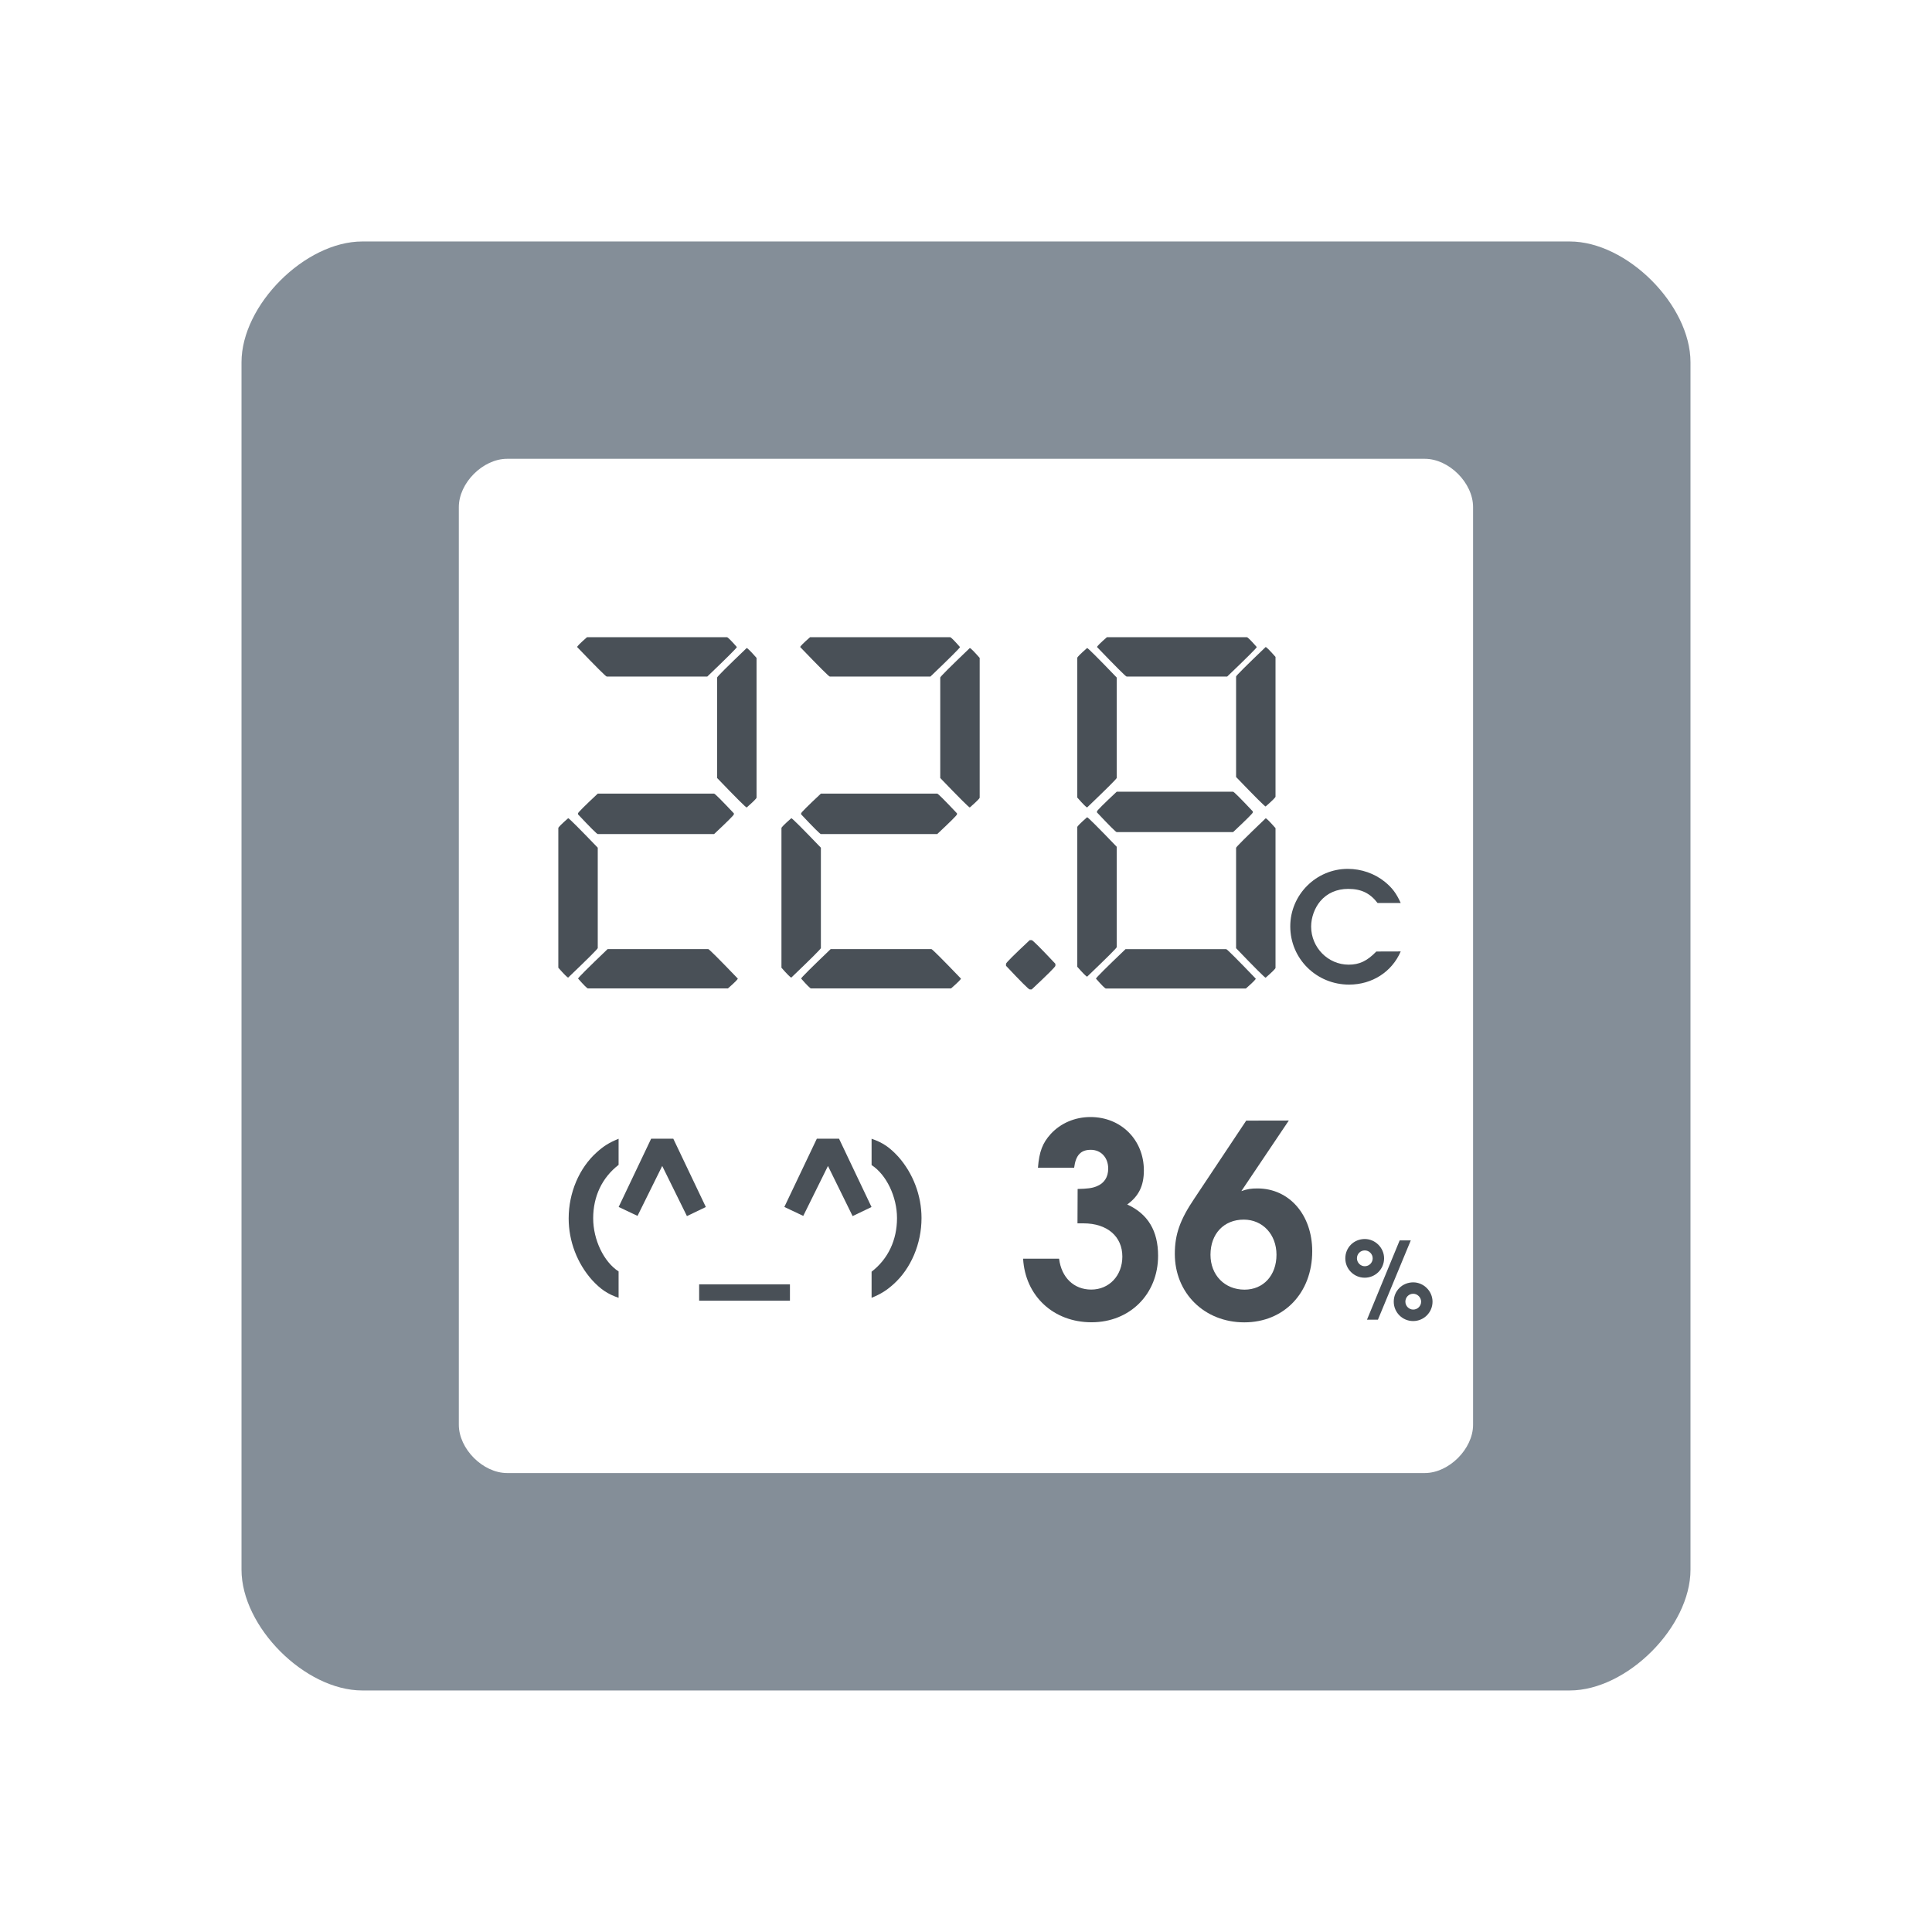
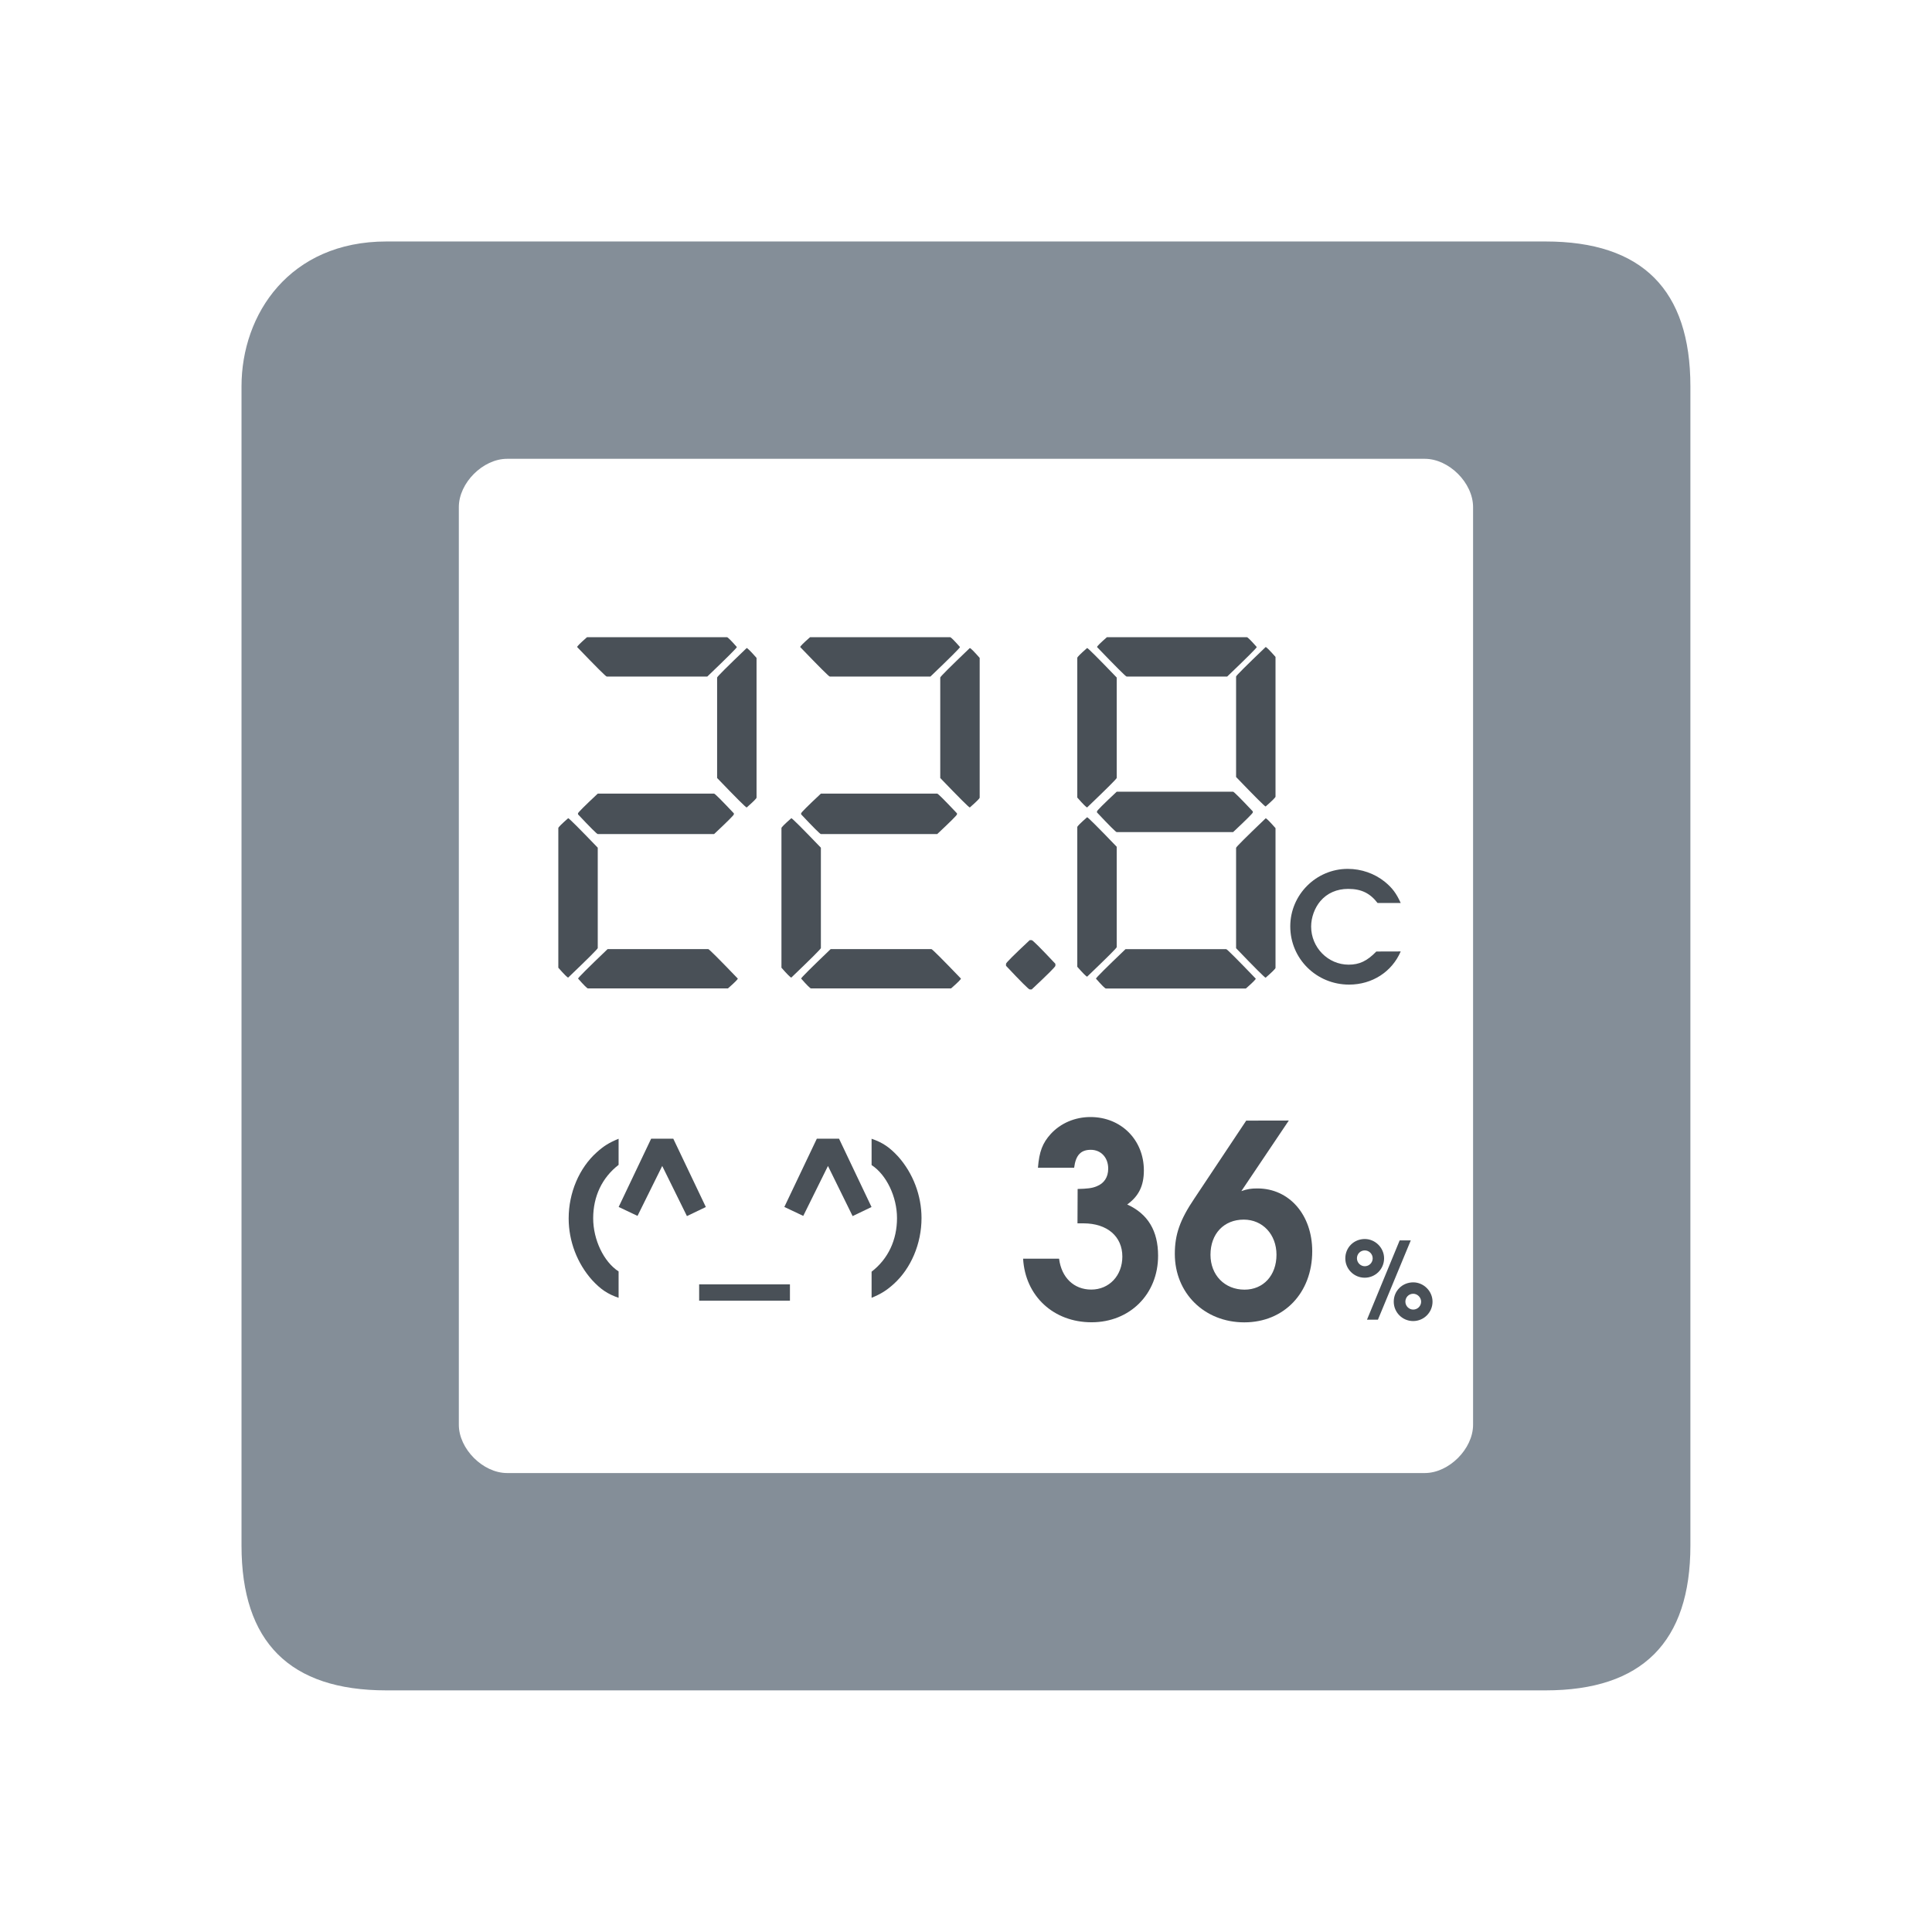
<svg xmlns="http://www.w3.org/2000/svg" width="80" height="80" viewBox="0 0 21.167 21.167" version="1.1" id="svg8">
  <defs id="defs2">
    </defs>
  <g id="layer1" transform="translate(0,-275.8333)" style="display:inline">
-     <path style="opacity:1;fill:#848e98;fill-opacity:1;fill-rule:evenodd;stroke:none;stroke-width:1.112;stroke-miterlimit:4;stroke-dasharray:none;stroke-opacity:1" d="m 3.969,278.479 c -0.627,0 -1.323,0.696 -1.323,1.323 v 13.229 c 0,0.627 0.696,1.323 1.323,1.323 h 13.229 c 0.627,0 1.323,-0.696 1.323,-1.323 v -13.229 c 0,-0.627 -0.696,-1.323 -1.323,-1.323 z m 1.587,2.381 h 10.054 c 0.265,0 0.529,0.264 0.529,0.529 v 10.054 c 0,0.265 -0.265,0.529 -0.529,0.529 H 5.556 c -0.265,0 -0.529,-0.265 -0.529,-0.529 v -10.054 c 0,-0.265 0.264,-0.529 0.529,-0.529 z" id="rect866" />
+     <path style="opacity:1;fill:#848e98;fill-opacity:1;fill-rule:evenodd;stroke:none;stroke-width:1.112;stroke-miterlimit:4;stroke-dasharray:none;stroke-opacity:1" d="m 4.233,278.479 c -1.058,0 -1.587,0.794 -1.587,1.587 l 0,12.7 c 0,1.058 0.529,1.587 1.587,1.587 H 16.933 c 1.058,0 1.587,-0.529 1.587,-1.587 v -12.7 c 0,-1.058 -0.529,-1.587 -1.587,-1.587 z M 5.556,280.86 h 10.054 c 0.265,0 0.529,0.264 0.529,0.529 v 10.054 c 0,0.265 -0.265,0.529 -0.529,0.529 H 5.556 c -0.265,0 -0.529,-0.265 -0.529,-0.529 v -10.054 c 0,-0.265 0.264,-0.529 0.529,-0.529 z" id="rect866" />
  </g>
  <g id="layer2" style="display:none">
    <text xml:space="preserve" style="font-style:normal;font-weight:normal;font-size:10.708px;line-height:1.25;font-family:sans-serif;letter-spacing:0px;word-spacing:0px;display:inline;fill:#495057;fill-opacity:1;stroke:none;stroke-width:0.363" x="4.858" y="10.399" id="text4547-7" transform="scale(1.001116,0.9988851)">
      <tspan id="tspan4545-5" x="4.858" y="10.399" style="font-style:normal;font-variant:normal;font-weight:bold;font-stretch:normal;font-size:7.056px;font-family:'Open 24 Display St';-inkscape-font-specification:'Open 24 Display St Bold';fill:#495057;fill-opacity:1;stroke:none;stroke-width:0.363;stroke-opacity:1">22.8 </tspan>
    </text>
    <text xml:space="preserve" style="font-style:normal;font-weight:normal;font-size:8.851px;line-height:1.25;font-family:sans-serif;letter-spacing:0px;word-spacing:0px;display:inline;fill:#495057;fill-opacity:1;stroke:none;stroke-width:0.265" x="11.275" y="15.856" id="text4557-3">
      <tspan id="tspan4555-5" x="11.275" y="15.856" style="font-style:normal;font-variant:normal;font-weight:600;font-stretch:normal;font-size:3.528px;font-family:'URW Gothic';-inkscape-font-specification:'URW Gothic Semi-Bold';fill:#495057;fill-opacity:1;stroke-width:0.265">36</tspan>
    </text>
    <text xml:space="preserve" style="font-style:normal;font-weight:normal;font-size:8.851px;line-height:1.25;font-family:sans-serif;letter-spacing:0px;word-spacing:0px;display:inline;fill:#495057;fill-opacity:1;stroke:none;stroke-width:0.265" x="4.722" y="15.379" id="text4557-3-1">
      <tspan id="tspan4555-5-0" x="4.722" y="15.379" style="font-style:normal;font-variant:normal;font-weight:600;font-stretch:normal;font-size:2.822px;line-height:1;font-family:'URW Gothic';-inkscape-font-specification:'URW Gothic Semi-Bold';letter-spacing:-0.265px;fill:#495057;fill-opacity:1;stroke-width:0.265">(^_^)</tspan>
    </text>
    <text xml:space="preserve" style="font-style:normal;font-weight:normal;font-size:10.583px;line-height:1.25;font-family:sans-serif;letter-spacing:0px;word-spacing:0px;fill:#000000;fill-opacity:1;stroke:none;stroke-width:0.265" x="3.704" y="2.646" id="text825">
      <tspan id="tspan823" x="3.704" y="2.646" style="stroke-width:0.265"> </tspan>
    </text>
    <text xml:space="preserve" style="font-style:normal;font-weight:normal;font-size:10.583px;line-height:1.25;font-family:sans-serif;letter-spacing:0px;word-spacing:0px;fill:#000000;fill-opacity:1;stroke:none;stroke-width:0.265" x="15.039" y="10.307" id="text830">
      <tspan id="tspan828" x="15.039" y="10.307" style="font-style:normal;font-variant:normal;font-weight:600;font-stretch:normal;font-size:2.117px;font-family:'URW Gothic';-inkscape-font-specification:'URW Gothic Semi-Bold';fill:#495057;fill-opacity:1;stroke-width:0.265">C</tspan>
    </text>
    <text xml:space="preserve" style="font-style:normal;font-weight:normal;font-size:10.583px;line-height:1.25;font-family:sans-serif;letter-spacing:0px;word-spacing:0px;fill:#495057;fill-opacity:1;stroke:none;stroke-width:0.265" x="15.536" y="15.867" id="text834">
      <tspan id="tspan832" x="15.536" y="15.867" style="font-style:normal;font-variant:normal;font-weight:600;font-stretch:normal;font-size:1.411px;font-family:'URW Gothic';-inkscape-font-specification:'URW Gothic Semi-Bold';fill:#495057;fill-opacity:1;stroke-width:0.265">%</tspan>
    </text>
  </g>
  <g style="display:inline" id="g860">
    <g aria-label="22.8 " transform="matrix(0.7840327,0,0,0.7822855,2.308135,2.694184)" style="font-style:normal;font-weight:normal;font-size:10.708px;line-height:1.25;font-family:sans-serif;letter-spacing:0px;word-spacing:0px;display:inline;fill:#495057;fill-opacity:1;stroke:none;stroke-width:0.363" id="text838">
      <path d="m 5.258,5.48 h 1.957 q 0.017,0 0.138,0.138 0,0.017 -0.413,0.413 h -1.406 q -0.017,0 -0.413,-0.413 0,-0.017 0.138,-0.138 z m 2.232,0.152 q 0.017,0 0.138,0.138 v 1.957 q 0,0.017 -0.138,0.138 -0.017,0 -0.413,-0.413 V 6.045 q 0,-0.017 0.413,-0.413 z M 5.409,7.671 h 1.626 q 0.017,0 0.276,0.276 v 0.014 q 0,0.017 -0.276,0.276 h -1.626 q -0.017,0 -0.276,-0.276 v -0.014 q 0,-0.017 0.276,-0.276 z M 4.996,8.015 q 0.017,0 0.413,0.413 v 1.406 q 0,0.017 -0.413,0.413 -0.017,0 -0.138,-0.138 V 8.153 q 0,-0.017 0.138,-0.138 z m 0.551,1.833 h 1.406 q 0.017,0 0.413,0.413 0,0.017 -0.138,0.138 H 5.272 q -0.017,0 -0.138,-0.138 0,-0.017 0.413,-0.413 z" style="font-style:normal;font-variant:normal;font-weight:bold;font-stretch:normal;font-size:7.056px;font-family:'Open 24 Display St';-inkscape-font-specification:'Open 24 Display St Bold';fill:#495057;fill-opacity:1;stroke:none;stroke-width:0.363;stroke-opacity:1" id="path885" />
      <path d="m 8.376,5.48 h 1.957 q 0.017,0 0.138,0.138 0,0.017 -0.413,0.413 H 8.651 q -0.017,0 -0.413,-0.413 0,-0.017 0.138,-0.138 z m 2.232,0.152 q 0.017,0 0.138,0.138 v 1.957 q 0,0.017 -0.138,0.138 -0.017,0 -0.413,-0.413 V 6.045 q 0,-0.017 0.413,-0.413 z M 8.527,7.671 h 1.626 q 0.017,0 0.276,0.276 v 0.014 q 0,0.017 -0.276,0.276 H 8.527 q -0.017,0 -0.276,-0.276 v -0.014 q 0,-0.017 0.276,-0.276 z M 8.114,8.015 q 0.017,0 0.413,0.413 v 1.406 q 0,0.017 -0.413,0.413 -0.017,0 -0.138,-0.138 V 8.153 q 0,-0.017 0.138,-0.138 z m 0.551,1.833 h 1.406 q 0.017,0 0.413,0.413 0,0.017 -0.138,0.138 H 8.389 q -0.017,0 -0.138,-0.138 0,-0.017 0.413,-0.413 z" style="font-style:normal;font-variant:normal;font-weight:bold;font-stretch:normal;font-size:7.056px;font-family:'Open 24 Display St';-inkscape-font-specification:'Open 24 Display St Bold';fill:#495057;fill-opacity:1;stroke:none;stroke-width:0.363;stroke-opacity:1" id="path887" />
      <path d="m 11.114,10.082 v -0.028 q 0,-0.021 0.331,-0.331 h 0.028 q 0.021,0 0.331,0.331 v 0.028 q 0,0.021 -0.331,0.331 h -0.028 q -0.021,0 -0.331,-0.331 z" style="font-style:normal;font-variant:normal;font-weight:bold;font-stretch:normal;font-size:7.056px;font-family:'Open 24 Display St';-inkscape-font-specification:'Open 24 Display St Bold';fill:#495057;fill-opacity:1;stroke:none;stroke-width:0.363;stroke-opacity:1" id="path889" />
      <path d="m 12.523,5.48 h 1.957 q 0.017,0 0.138,0.138 0,0.017 -0.413,0.413 h -1.406 q -0.017,0 -0.413,-0.413 0,-0.017 0.138,-0.138 z m 2.219,0.138 q 0.017,0 0.138,0.138 v 1.957 q 0,0.017 -0.138,0.138 -0.017,0 -0.413,-0.413 V 6.031 q 0,-0.017 0.413,-0.413 z m -2.494,0.014 q 0.017,0 0.413,0.413 v 1.406 q 0,0.017 -0.413,0.413 -0.017,0 -0.138,-0.138 V 5.769 q 0,-0.017 0.138,-0.138 z m 0.413,2.012 h 1.626 q 0.017,0 0.276,0.276 v 0.014 q 0,0.017 -0.276,0.276 H 12.661 q -0.017,0 -0.276,-0.276 v -0.014 q 0,-0.017 0.276,-0.276 z m -0.413,0.358 q 0.017,0 0.413,0.413 v 1.406 q 0,0.017 -0.413,0.413 -0.017,0 -0.138,-0.138 V 8.139 q 0,-0.017 0.138,-0.138 z m 2.494,0.014 q 0.017,0 0.138,0.138 v 1.957 q 0,0.017 -0.138,0.138 -0.017,0 -0.413,-0.413 v -1.406 q 0,-0.017 0.413,-0.413 z m -1.957,1.833 h 1.406 q 0.017,0 0.413,0.413 0,0.017 -0.138,0.138 h -1.957 q -0.017,0 -0.138,-0.138 0,-0.017 0.413,-0.413 z" style="font-style:normal;font-variant:normal;font-weight:bold;font-stretch:normal;font-size:7.056px;font-family:'Open 24 Display St';-inkscape-font-specification:'Open 24 Display St Bold';fill:#495057;fill-opacity:1;stroke:none;stroke-width:0.363;stroke-opacity:1" id="path891" />
    </g>
    <g aria-label="36" style="font-style:normal;font-weight:normal;font-size:8.851px;line-height:1.25;font-family:sans-serif;letter-spacing:0px;word-spacing:0px;display:inline;fill:#495057;fill-opacity:1;stroke:none;stroke-width:0.265" id="text842" transform="matrix(0.8331364,0,0,0.8331364,1.770597,1.239152)">
      <path d="m 12.044,14.6 h 0.078 c 0.314,0 0.512,0.173 0.512,0.437 0,0.25 -0.173,0.434 -0.409,0.434 -0.229,0 -0.392,-0.159 -0.423,-0.406 h -0.473 c 0.028,0.49 0.399,0.836 0.9,0.836 0.504,0 0.875,-0.37 0.875,-0.875 0,-0.328 -0.134,-0.55 -0.406,-0.674 0.152,-0.109 0.219,-0.247 0.219,-0.448 0,-0.402 -0.3,-0.702 -0.702,-0.702 -0.205,0 -0.392,0.081 -0.522,0.222 -0.109,0.12 -0.152,0.233 -0.169,0.445 h 0.476 c 0.021,-0.166 0.088,-0.236 0.219,-0.236 0.134,0 0.229,0.102 0.229,0.247 0,0.113 -0.053,0.194 -0.152,0.233 -0.06,0.025 -0.123,0.032 -0.25,0.035 z" style="font-style:normal;font-variant:normal;font-weight:600;font-stretch:normal;font-size:3.528px;font-family:'URW Gothic';-inkscape-font-specification:'URW Gothic Semi-Bold';fill:#495057;fill-opacity:1;stroke-width:0.265" id="path880" />
      <path d="m 14.263,13.249 -0.681,1.023 c -0.191,0.282 -0.258,0.476 -0.258,0.73 0,0.515 0.388,0.9 0.914,0.9 0.522,0 0.893,-0.388 0.893,-0.935 0,-0.48 -0.303,-0.826 -0.72,-0.826 -0.085,0 -0.131,0.007 -0.212,0.035 l 0.624,-0.928 z m -0.032,1.302 c 0.247,0 0.43,0.194 0.43,0.462 0,0.272 -0.173,0.459 -0.42,0.459 -0.261,0 -0.448,-0.191 -0.448,-0.459 0,-0.275 0.176,-0.462 0.437,-0.462 z" style="font-style:normal;font-variant:normal;font-weight:600;font-stretch:normal;font-size:3.528px;font-family:'URW Gothic';-inkscape-font-specification:'URW Gothic Semi-Bold';fill:#495057;fill-opacity:1;stroke-width:0.265" id="path882" />
    </g>
    <g aria-label="(^_^)" style="font-style:normal;font-weight:normal;font-size:8.851px;line-height:1.25;font-family:sans-serif;letter-spacing:0px;word-spacing:0px;display:inline;fill:#495057;fill-opacity:1;stroke:none;stroke-width:0.265" id="text846" transform="matrix(0.7049366,0,0,0.7049366,2.754263,3.104726)">
      <path d="M 5.707,15.356 C 5.476,15.207 5.312,14.863 5.312,14.53 c 0,-0.339 0.138,-0.632 0.395,-0.83 v -0.406 c -0.15,0.062 -0.231,0.113 -0.341,0.212 -0.271,0.243 -0.435,0.627 -0.435,1.027 0,0.353 0.133,0.697 0.361,0.954 0.135,0.147 0.243,0.22 0.415,0.279 z" style="font-style:normal;font-variant:normal;font-weight:600;font-stretch:normal;font-size:2.822px;line-height:1;font-family:'URW Gothic';-inkscape-font-specification:'URW Gothic Semi-Bold';letter-spacing:-0.265px;fill:#495057;fill-opacity:1;stroke-width:0.265" id="path869" />
      <path d="M 6.001,14.493 6.385,13.717 6.769,14.496 7.063,14.355 6.557,13.293 H 6.213 l -0.505,1.061 z" style="font-style:normal;font-variant:normal;font-weight:600;font-stretch:normal;font-size:2.822px;line-height:1;font-family:'URW Gothic';-inkscape-font-specification:'URW Gothic Semi-Bold';letter-spacing:-0.265px;fill:#495057;fill-opacity:1;stroke-width:0.265" id="path871" />
      <path d="m 6.959,15.557 v 0.254 H 8.37 v -0.254 z" style="font-style:normal;font-variant:normal;font-weight:600;font-stretch:normal;font-size:2.822px;line-height:1;font-family:'URW Gothic';-inkscape-font-specification:'URW Gothic Semi-Bold';letter-spacing:-0.265px;fill:#495057;fill-opacity:1;stroke-width:0.265" id="path873" />
      <path d="M 8.577,14.493 8.961,13.717 9.344,14.496 9.638,14.355 9.133,13.293 H 8.788 l -0.505,1.061 z" style="font-style:normal;font-variant:normal;font-weight:600;font-stretch:normal;font-size:2.822px;line-height:1;font-family:'URW Gothic';-inkscape-font-specification:'URW Gothic Semi-Bold';letter-spacing:-0.265px;fill:#495057;fill-opacity:1;stroke-width:0.265" id="path875" />
      <path d="m 9.639,13.703 c 0.231,0.15 0.395,0.494 0.395,0.824 0,0.341 -0.138,0.635 -0.395,0.833 v 0.406 c 0.15,-0.062 0.234,-0.116 0.341,-0.212 0.271,-0.243 0.435,-0.629 0.435,-1.027 0,-0.353 -0.133,-0.697 -0.361,-0.954 -0.135,-0.147 -0.243,-0.22 -0.415,-0.279 z" style="font-style:normal;font-variant:normal;font-weight:600;font-stretch:normal;font-size:2.822px;line-height:1;font-family:'URW Gothic';-inkscape-font-specification:'URW Gothic Semi-Bold';letter-spacing:-0.265px;fill:#495057;fill-opacity:1;stroke-width:0.265" id="path877" />
    </g>
    <g aria-label=" " style="font-style:normal;font-weight:normal;font-size:10.583px;line-height:1.25;font-family:sans-serif;letter-spacing:0px;word-spacing:0px;fill:#000000;fill-opacity:1;stroke:none;stroke-width:0.265" id="text850" />
    <g aria-label="C" style="font-style:normal;font-weight:normal;font-size:10.583px;line-height:1.25;font-family:sans-serif;letter-spacing:0px;word-spacing:0px;fill:#000000;fill-opacity:1;stroke:none;stroke-width:0.265" id="text854" transform="matrix(0.7831586,0,0,0.7831586,2.308135,2.694184)">
      <path d="m 16.307,9.871 c -0.129,0.133 -0.237,0.184 -0.387,0.184 -0.29,0 -0.525,-0.241 -0.525,-0.533 0,-0.127 0.049,-0.262 0.129,-0.356 0.095,-0.112 0.231,-0.171 0.389,-0.171 0.182,0 0.305,0.059 0.411,0.197 h 0.324 C 16.586,9.056 16.531,8.982 16.425,8.895 16.281,8.779 16.097,8.715 15.907,8.715 c -0.442,0 -0.804,0.362 -0.804,0.804 0,0.453 0.366,0.815 0.823,0.815 0.322,0 0.599,-0.178 0.722,-0.464 z" style="font-style:normal;font-variant:normal;font-weight:600;font-stretch:normal;font-size:2.117px;font-family:'URW Gothic';-inkscape-font-specification:'URW Gothic Semi-Bold';fill:#495057;fill-opacity:1;stroke-width:0.265" id="path865" />
    </g>
    <g aria-label="%" style="font-style:normal;font-weight:normal;font-size:10.583px;line-height:1.25;font-family:sans-serif;letter-spacing:0px;word-spacing:0px;fill:#495057;fill-opacity:1;stroke:none;stroke-width:0.265" id="text858" transform="matrix(0.8331364,0,0,0.8331364,1.770597,1.239152)">
      <path d="m 16.281,14.824 -0.43,1.043 h 0.144 l 0.432,-1.043 z m 0.179,0.552 c -0.144,0 -0.257,0.111 -0.257,0.254 0,0.141 0.114,0.255 0.255,0.255 0.141,0 0.255,-0.114 0.255,-0.255 0,-0.138 -0.116,-0.254 -0.254,-0.254 z m -0.001,0.15 c 0.056,0 0.104,0.048 0.104,0.104 0,0.058 -0.047,0.104 -0.104,0.104 -0.056,0 -0.103,-0.047 -0.103,-0.104 0,-0.058 0.045,-0.104 0.103,-0.104 z m -0.636,-0.72 c -0.144,0 -0.257,0.111 -0.257,0.255 0,0.14 0.114,0.254 0.255,0.254 0.141,0 0.255,-0.114 0.255,-0.255 0,-0.138 -0.116,-0.254 -0.254,-0.254 z m -0.001,0.15 c 0.058,0 0.104,0.048 0.104,0.104 0,0.058 -0.047,0.104 -0.104,0.104 -0.056,0 -0.103,-0.047 -0.103,-0.104 0,-0.058 0.045,-0.104 0.103,-0.104 z" style="font-style:normal;font-variant:normal;font-weight:600;font-stretch:normal;font-size:1.411px;font-family:'URW Gothic';-inkscape-font-specification:'URW Gothic Semi-Bold';fill:#495057;fill-opacity:1;stroke-width:0.265" id="path862" />
    </g>
  </g>
</svg>
